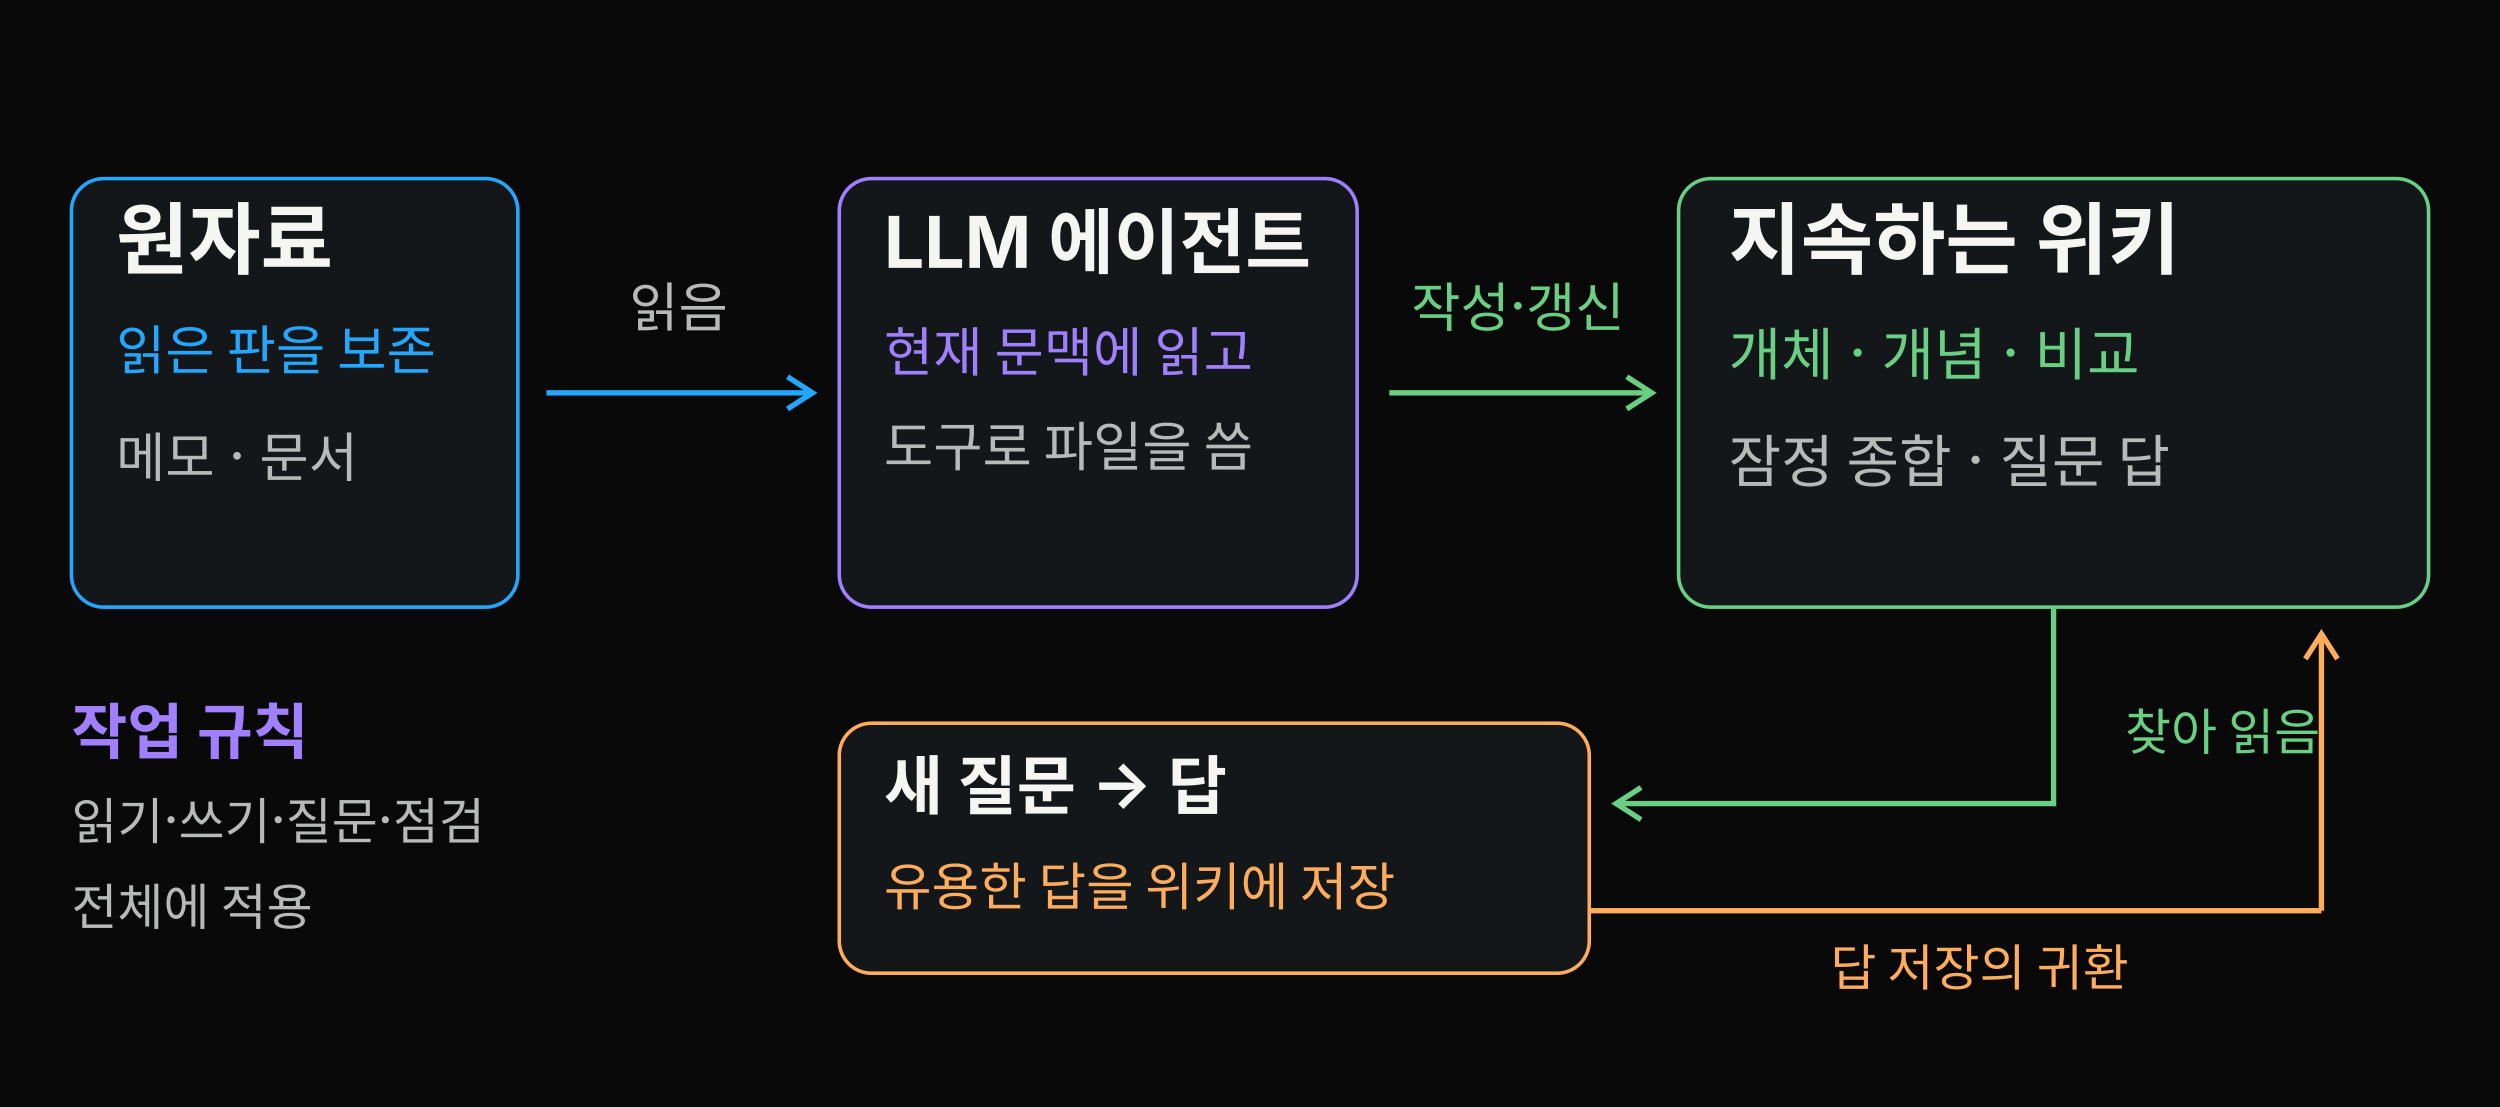
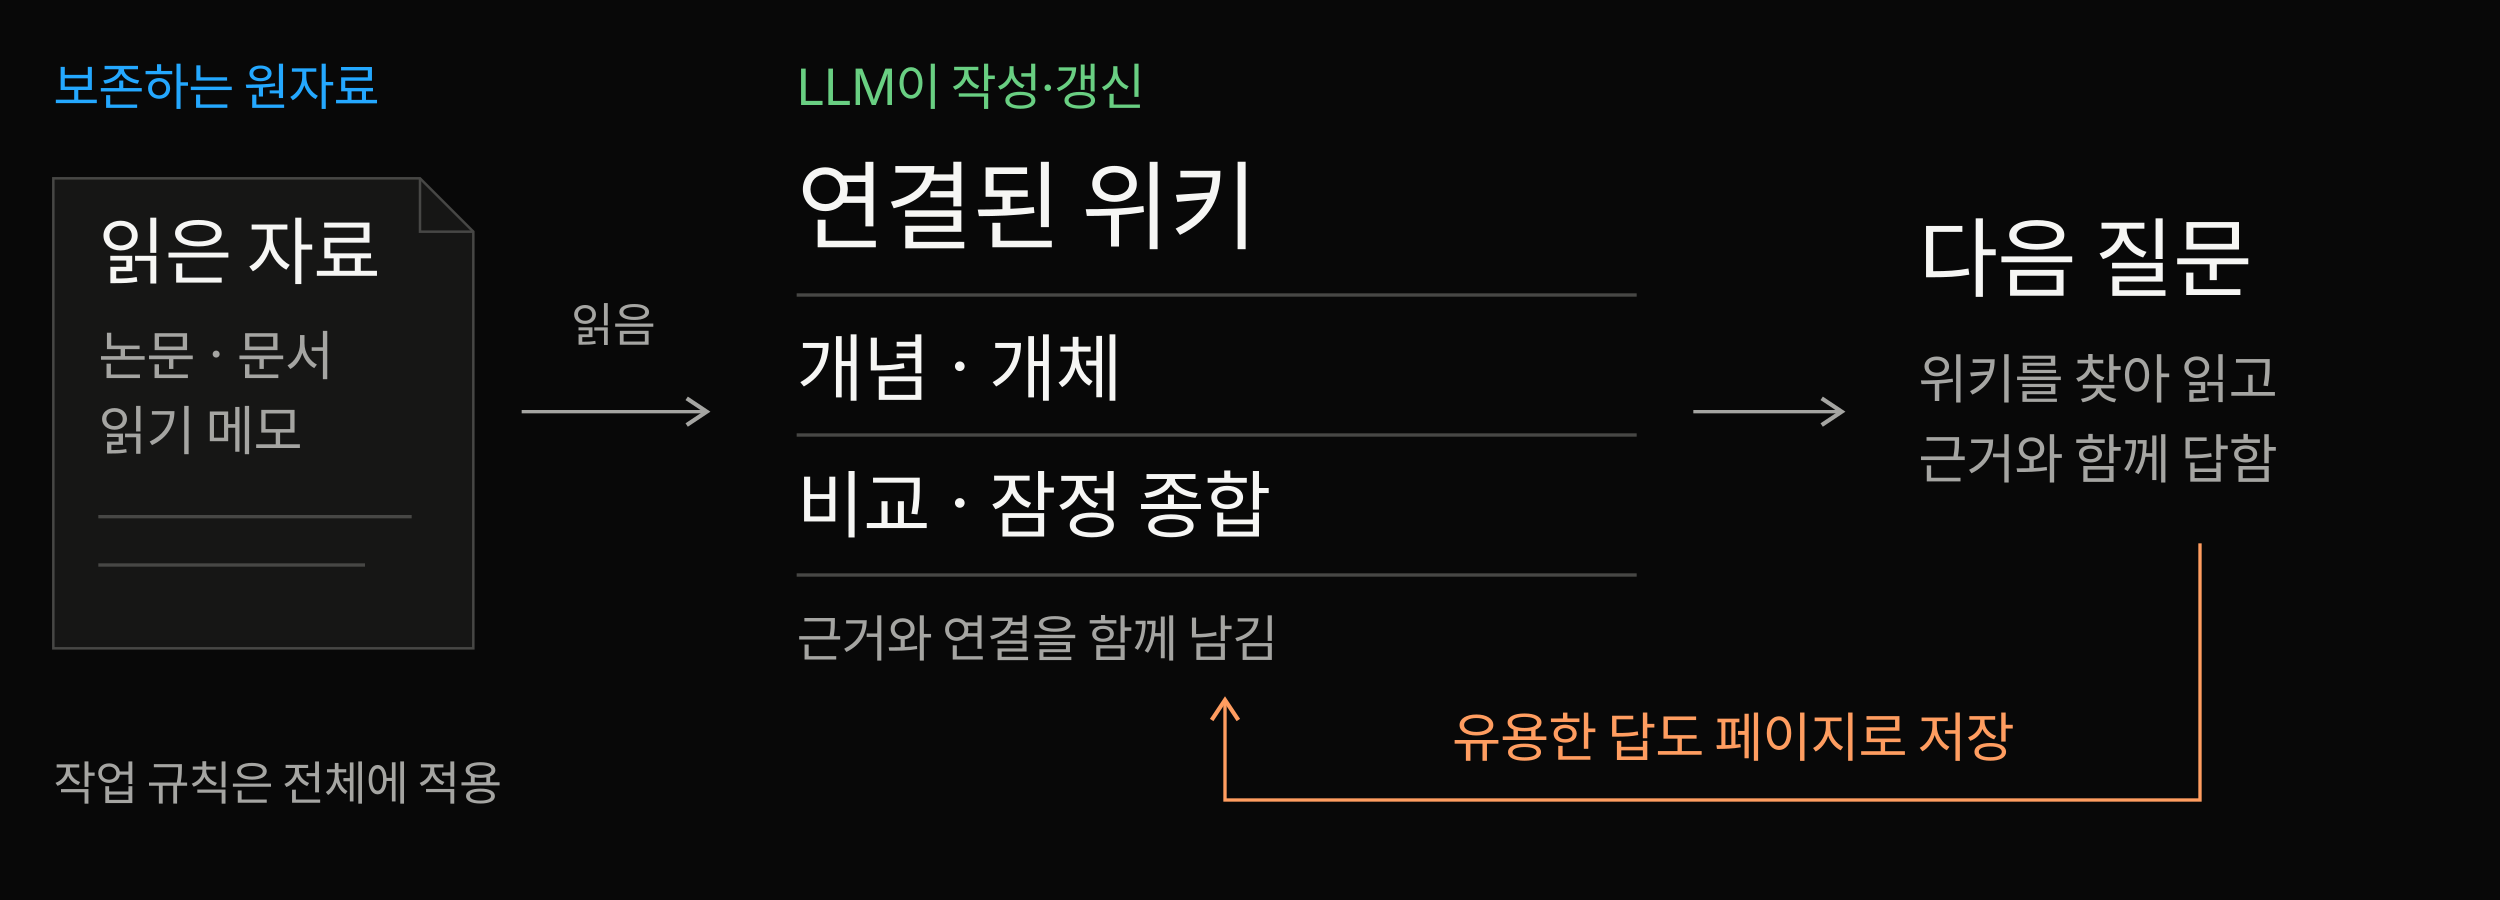
- <svg xmlns="http://www.w3.org/2000/svg" width="1400" height="620" viewBox="0 0 1400 620" role="img" aria-labelledby="title desc">
-   <rect width="1400" height="620" fill="#090909" />
-   <g font-family="Pretendard, -apple-system, BlinkMacSystemFont, Apple SD Gothic Neo, Noto Sans KR, sans-serif">
-     <rect x="40" y="100" width="250" height="240" rx="18" fill="#131719" stroke="#24a8ff" stroke-width="2" />
-     <text x="65" y="150" font-size="44" font-weight="700" fill="#f5f5f2" text-anchor="start">원자료</text>
-     <text x="65" y="207" font-size="30" font-weight="500" fill="#24a8ff" text-anchor="start">읽은 판을 보존</text>
-     <text x="65" y="267" font-size="30" font-weight="500" fill="#b7bab8" text-anchor="start">메모 · 문서</text>
-     <path d="M306 220L455 220" fill="none" stroke="#24a8ff" stroke-width="3" />
-     <path d="M441 211L455 220L441 229" fill="none" stroke="#24a8ff" stroke-width="3" />
-     <text x="380" y="183" font-size="30" font-weight="500" fill="#b7bab8" text-anchor="middle">읽음</text>
-     <rect x="470" y="100" width="290" height="240" rx="18" fill="#131719" stroke="#a080ff" stroke-width="2" />
-     <text x="495" y="150" font-size="40" font-weight="700" fill="#f5f5f2" text-anchor="start">LLM 에이전트</text>
-     <text x="495" y="208" font-size="30" font-weight="500" fill="#a080ff" text-anchor="start">현재 문맥에 읽고</text>
-     <text x="495" y="261" font-size="30" font-weight="500" fill="#b7bab8" text-anchor="start">도구로 파일을 씀</text>
-     <path d="M778 220L925 220" fill="none" stroke="#69cf82" stroke-width="3" />
-     <path d="M911 211L925 220L911 229" fill="none" stroke="#69cf82" stroke-width="3" />
-     <text x="850" y="183" font-size="30" font-weight="500" fill="#69cf82" text-anchor="middle">작성·갱신</text>
-     <rect x="940" y="100" width="420" height="240" rx="18" fill="#131719" stroke="#69cf82" stroke-width="2" />
-     <text x="968" y="150" font-size="44" font-weight="700" fill="#f5f5f2" text-anchor="start">지속하는 위키</text>
-     <text x="968" y="210" font-size="32" font-weight="500" fill="#69cf82" text-anchor="start">개체 · 개념 · 비교</text>
-     <text x="968" y="270" font-size="32" font-weight="500" fill="#b7bab8" text-anchor="start">잠정 종합 · 질문 답</text>
-     <path d="M1150 340V450H905" fill="none" stroke="#69cf82" stroke-width="3" />
-     <path d="M919 441L905 450L919 459" fill="none" stroke="#69cf82" stroke-width="3" />
-     <text x="1190" y="420" font-size="28" font-weight="500" fill="#69cf82" text-anchor="start">찾아 읽음</text>
-     <rect x="470" y="405" width="420" height="140" rx="18" fill="#131719" stroke="#ffac5c" stroke-width="2" />
-     <text x="495" y="453" font-size="36" font-weight="700" fill="#f5f5f2" text-anchor="start">새 질문 → 답</text>
-     <text x="495" y="507" font-size="29" font-weight="500" fill="#ffac5c" text-anchor="start">유용한 답을 위키에 저장</text>
-     <path d="M890 510L1300 510" fill="none" stroke="#ffac5c" stroke-width="3" />
-     <path d="M1300 510L1300 355" fill="none" stroke="#ffac5c" stroke-width="3" />
-     <path d="M1291 369L1300 355L1309 369" fill="none" stroke="#ffac5c" stroke-width="3" />
-     <text x="1025" y="552" font-size="28" font-weight="500" fill="#ffac5c" text-anchor="start">답 저장의 귀환</text>
-     <text x="40" y="422" font-size="34" font-weight="700" fill="#a080ff" text-anchor="start">작업 규칙</text>
-     <text x="40" y="470" font-size="28" font-weight="500" fill="#b7bab8" text-anchor="start">읽기·쓰기·질문·점검</text>
-     <text x="40" y="518" font-size="28" font-weight="500" fill="#b7bab8" text-anchor="start">전체에 적용</text>
+ <svg xmlns="http://www.w3.org/2000/svg" width="1500" height="540" viewBox="0 0 1500 540" role="img" aria-labelledby="title desc">
+   <rect width="1500" height="540" fill="#080808" />
+   <g font-family="-apple-system, BlinkMacSystemFont, 'Apple SD Gothic Neo', 'Noto Sans KR', sans-serif" letter-spacing="-.6">
+     <text x="32" y="63" font-size="30" fill="#24a8ff" font-weight="400" text-anchor="start">보존하는 원자료</text>
+     <path d="M32 107H252L284 139V389H32Z" fill="#161615" stroke="#474745" stroke-width="1.5" />
+     <path d="M252 107V139H284" fill="none" stroke="#474745" stroke-width="1.5" />
+     <text x="59" y="167" font-size="44" fill="#f6f6f4" font-weight="400" text-anchor="start">읽은 자료</text>
+     <text x="59" y="225" font-size="32" fill="#a5a5a2" font-weight="400" text-anchor="start">논문 · 문서</text>
+     <text x="59" y="270" font-size="32" fill="#a5a5a2" font-weight="400" text-anchor="start">읽기 메모</text>
+     <path d="M59 310L247 310" fill="none" stroke="#474745" stroke-width="2" />
+     <path d="M59 339L219 339" fill="none" stroke="#474745" stroke-width="2" />
+     <path d="M313 247L424 247" fill="none" stroke="#a5a5a2" stroke-width="2" />
+     <polyline points="412,239 424,247 412,255" fill="none" stroke="#a5a5a2" stroke-width="2.5" />
+     <text x="368" y="205" font-size="28" fill="#a5a5a2" font-weight="400" text-anchor="middle">읽음</text>
+     <text x="478" y="63" font-size="30" fill="#69cf82" font-weight="400" text-anchor="start">LLM이 작성·갱신</text>
+     <text x="478" y="145" font-size="58" fill="#f6f6f4" font-weight="400" text-anchor="start">연결된 위키</text>
+     <path d="M478 177L982 177" fill="none" stroke="#474745" stroke-width="2" />
+     <text x="478" y="237" font-size="44" fill="#f6f6f4" font-weight="400" text-anchor="start">개념 · 개체</text>
+     <path d="M478 261L982 261" fill="none" stroke="#474745" stroke-width="2" />
+     <text x="478" y="319" font-size="44" fill="#f6f6f4" font-weight="400" text-anchor="start">비교 · 잠정 종합</text>
+     <path d="M478 345L982 345" fill="none" stroke="#474745" stroke-width="2" />
+     <text x="478" y="394" font-size="30" fill="#a5a5a2" font-weight="400" text-anchor="start">근거와 연결을 함께 남김</text>
+     <path d="M1016 247L1105 247" fill="none" stroke="#a5a5a2" stroke-width="2" />
+     <polyline points="1093,239 1105,247 1093,255" fill="none" stroke="#a5a5a2" stroke-width="2.5" />
+     <text x="1151" y="174" font-size="52" fill="#f6f6f4" font-weight="400" text-anchor="start">다음 질문</text>
+     <text x="1151" y="239" font-size="32" fill="#a5a5a2" font-weight="400" text-anchor="start">위키를 찾아 읽고</text>
+     <text x="1151" y="287" font-size="32" fill="#a5a5a2" font-weight="400" text-anchor="start">근거와 함께 답함</text>
+     <path d="M1320 326V480H735V420" fill="none" stroke="#ff9d60" stroke-width="2" />
+     <polyline points="727,432 735,420 743,432" fill="none" stroke="#ff9d60" stroke-width="2.5" />
+     <text x="1040" y="454" font-size="32" fill="#ff9d60" font-weight="400" text-anchor="middle">유용한 답도 페이지로 저장</text>
+     <text x="32" y="480" font-size="28" fill="#a5a5a2" font-weight="400" text-anchor="start">작업 규칙은 전체에 적용</text>
  </g>
</svg>
